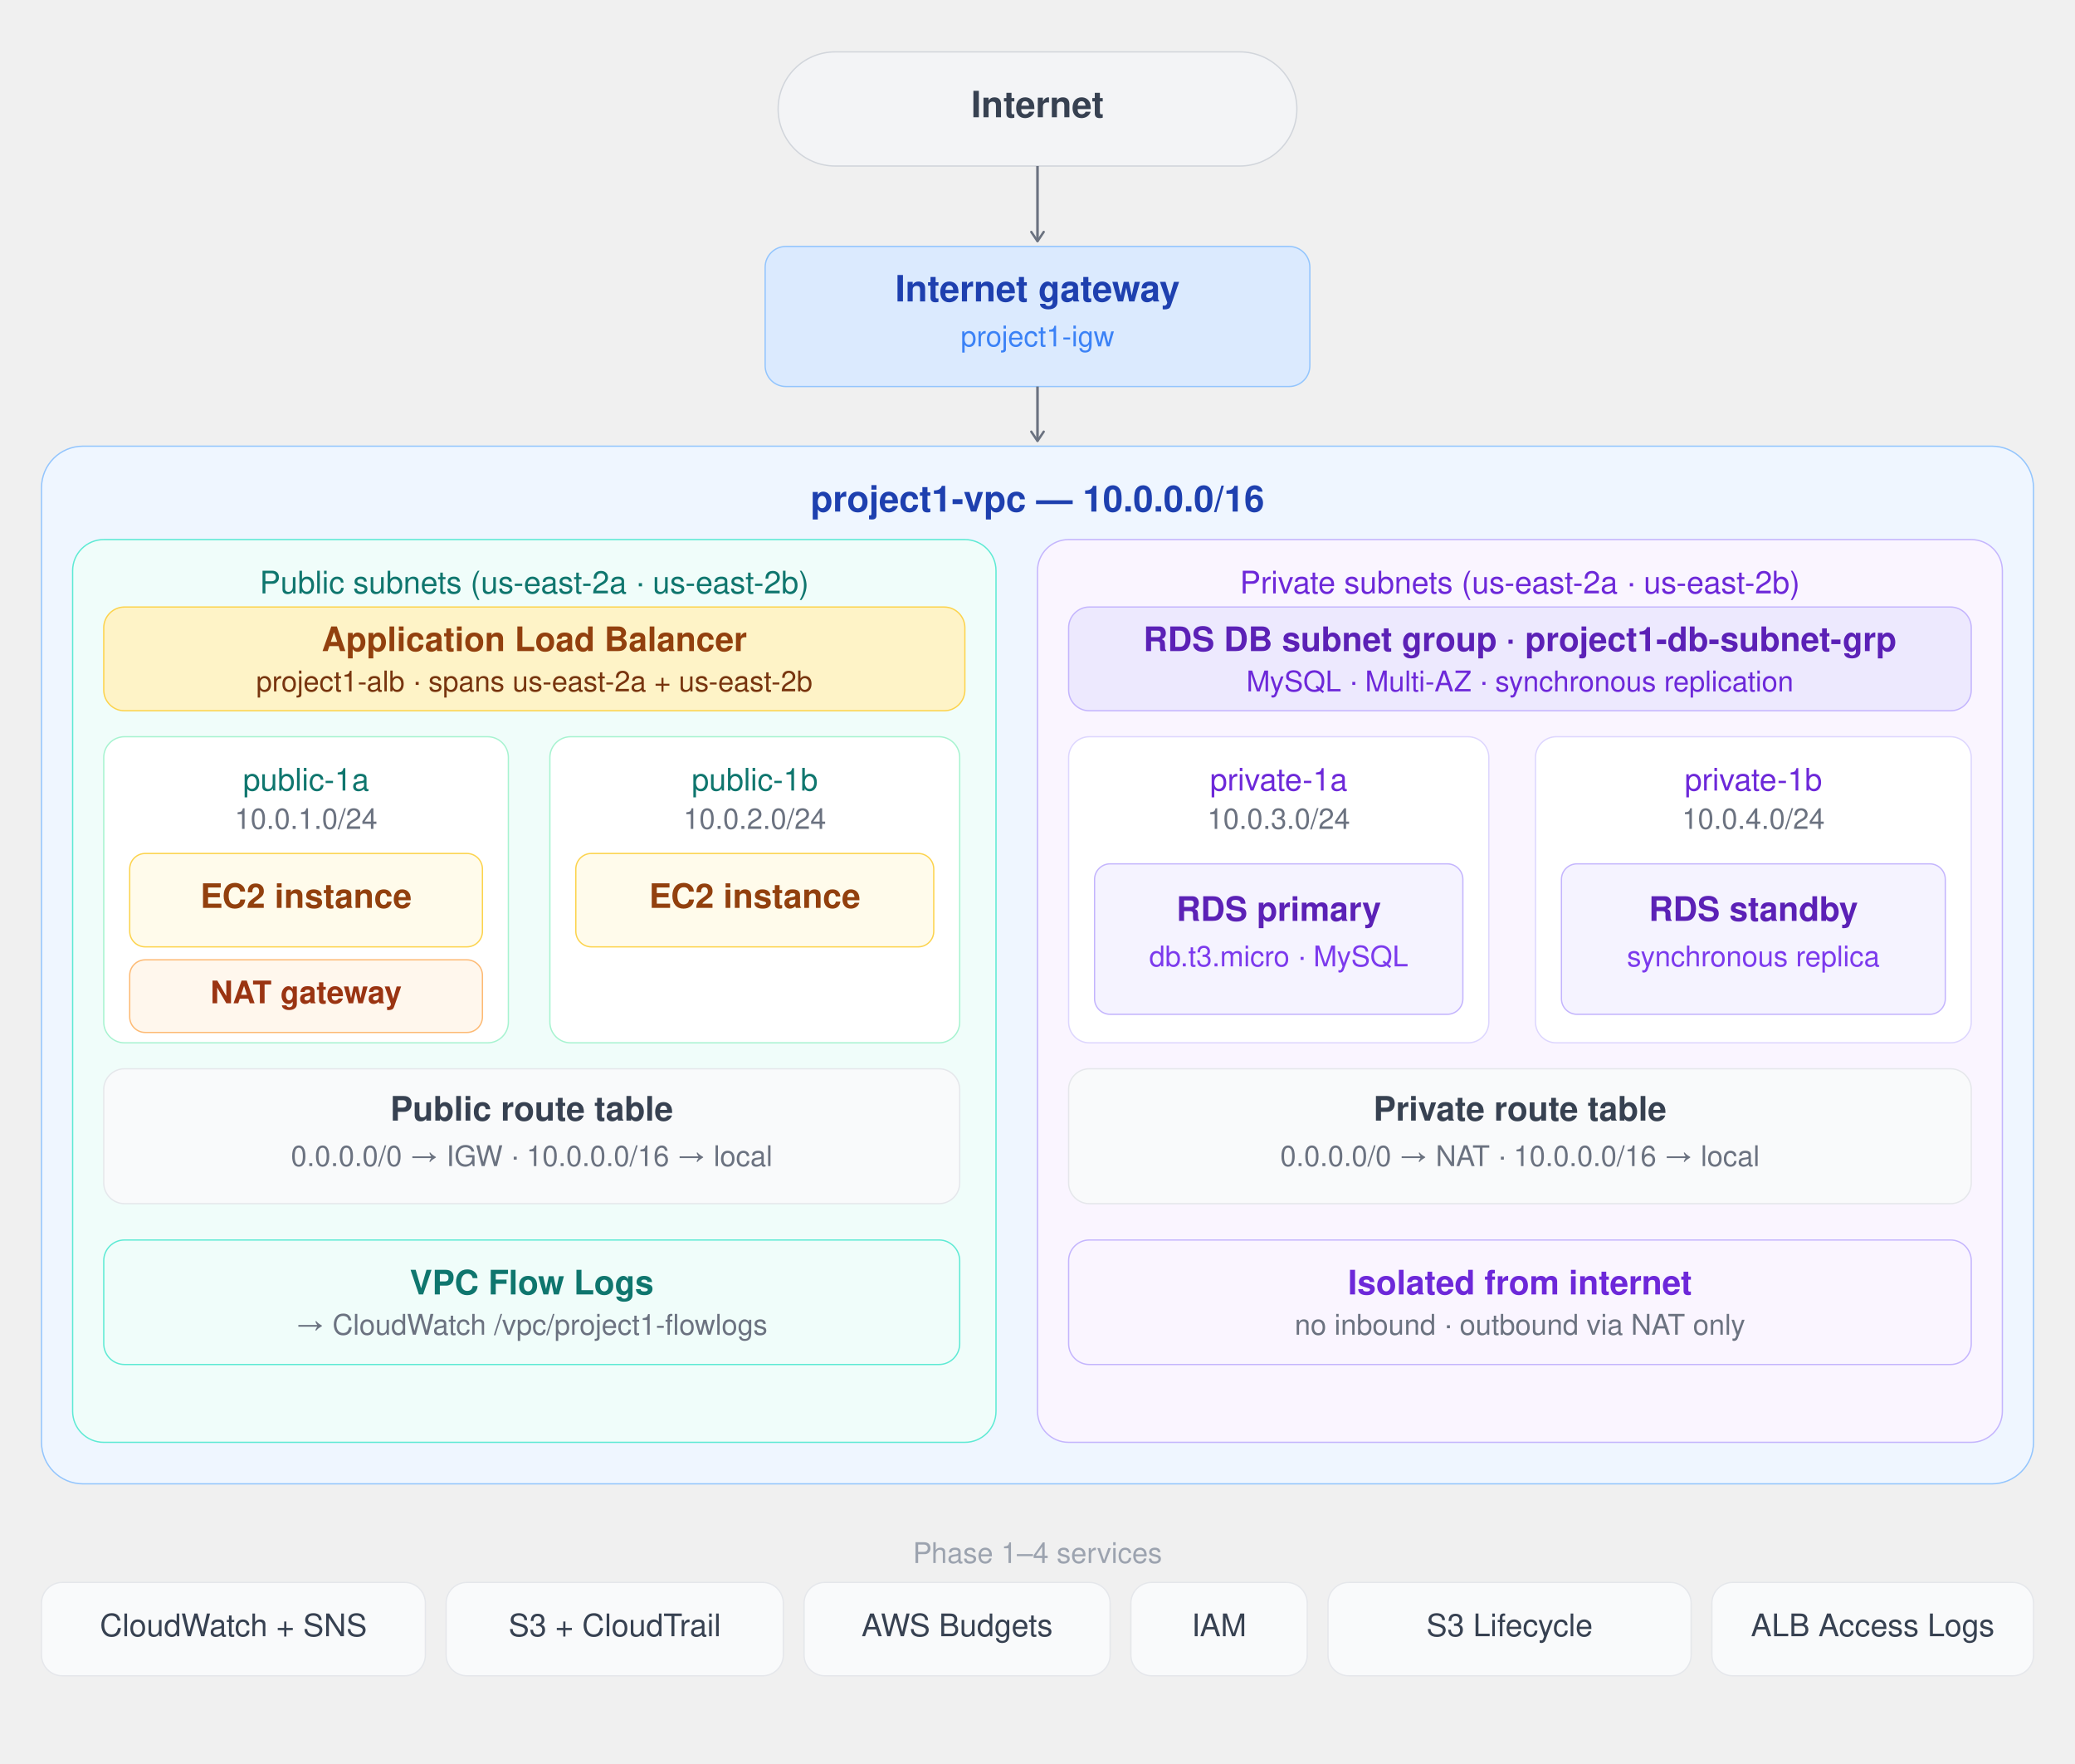
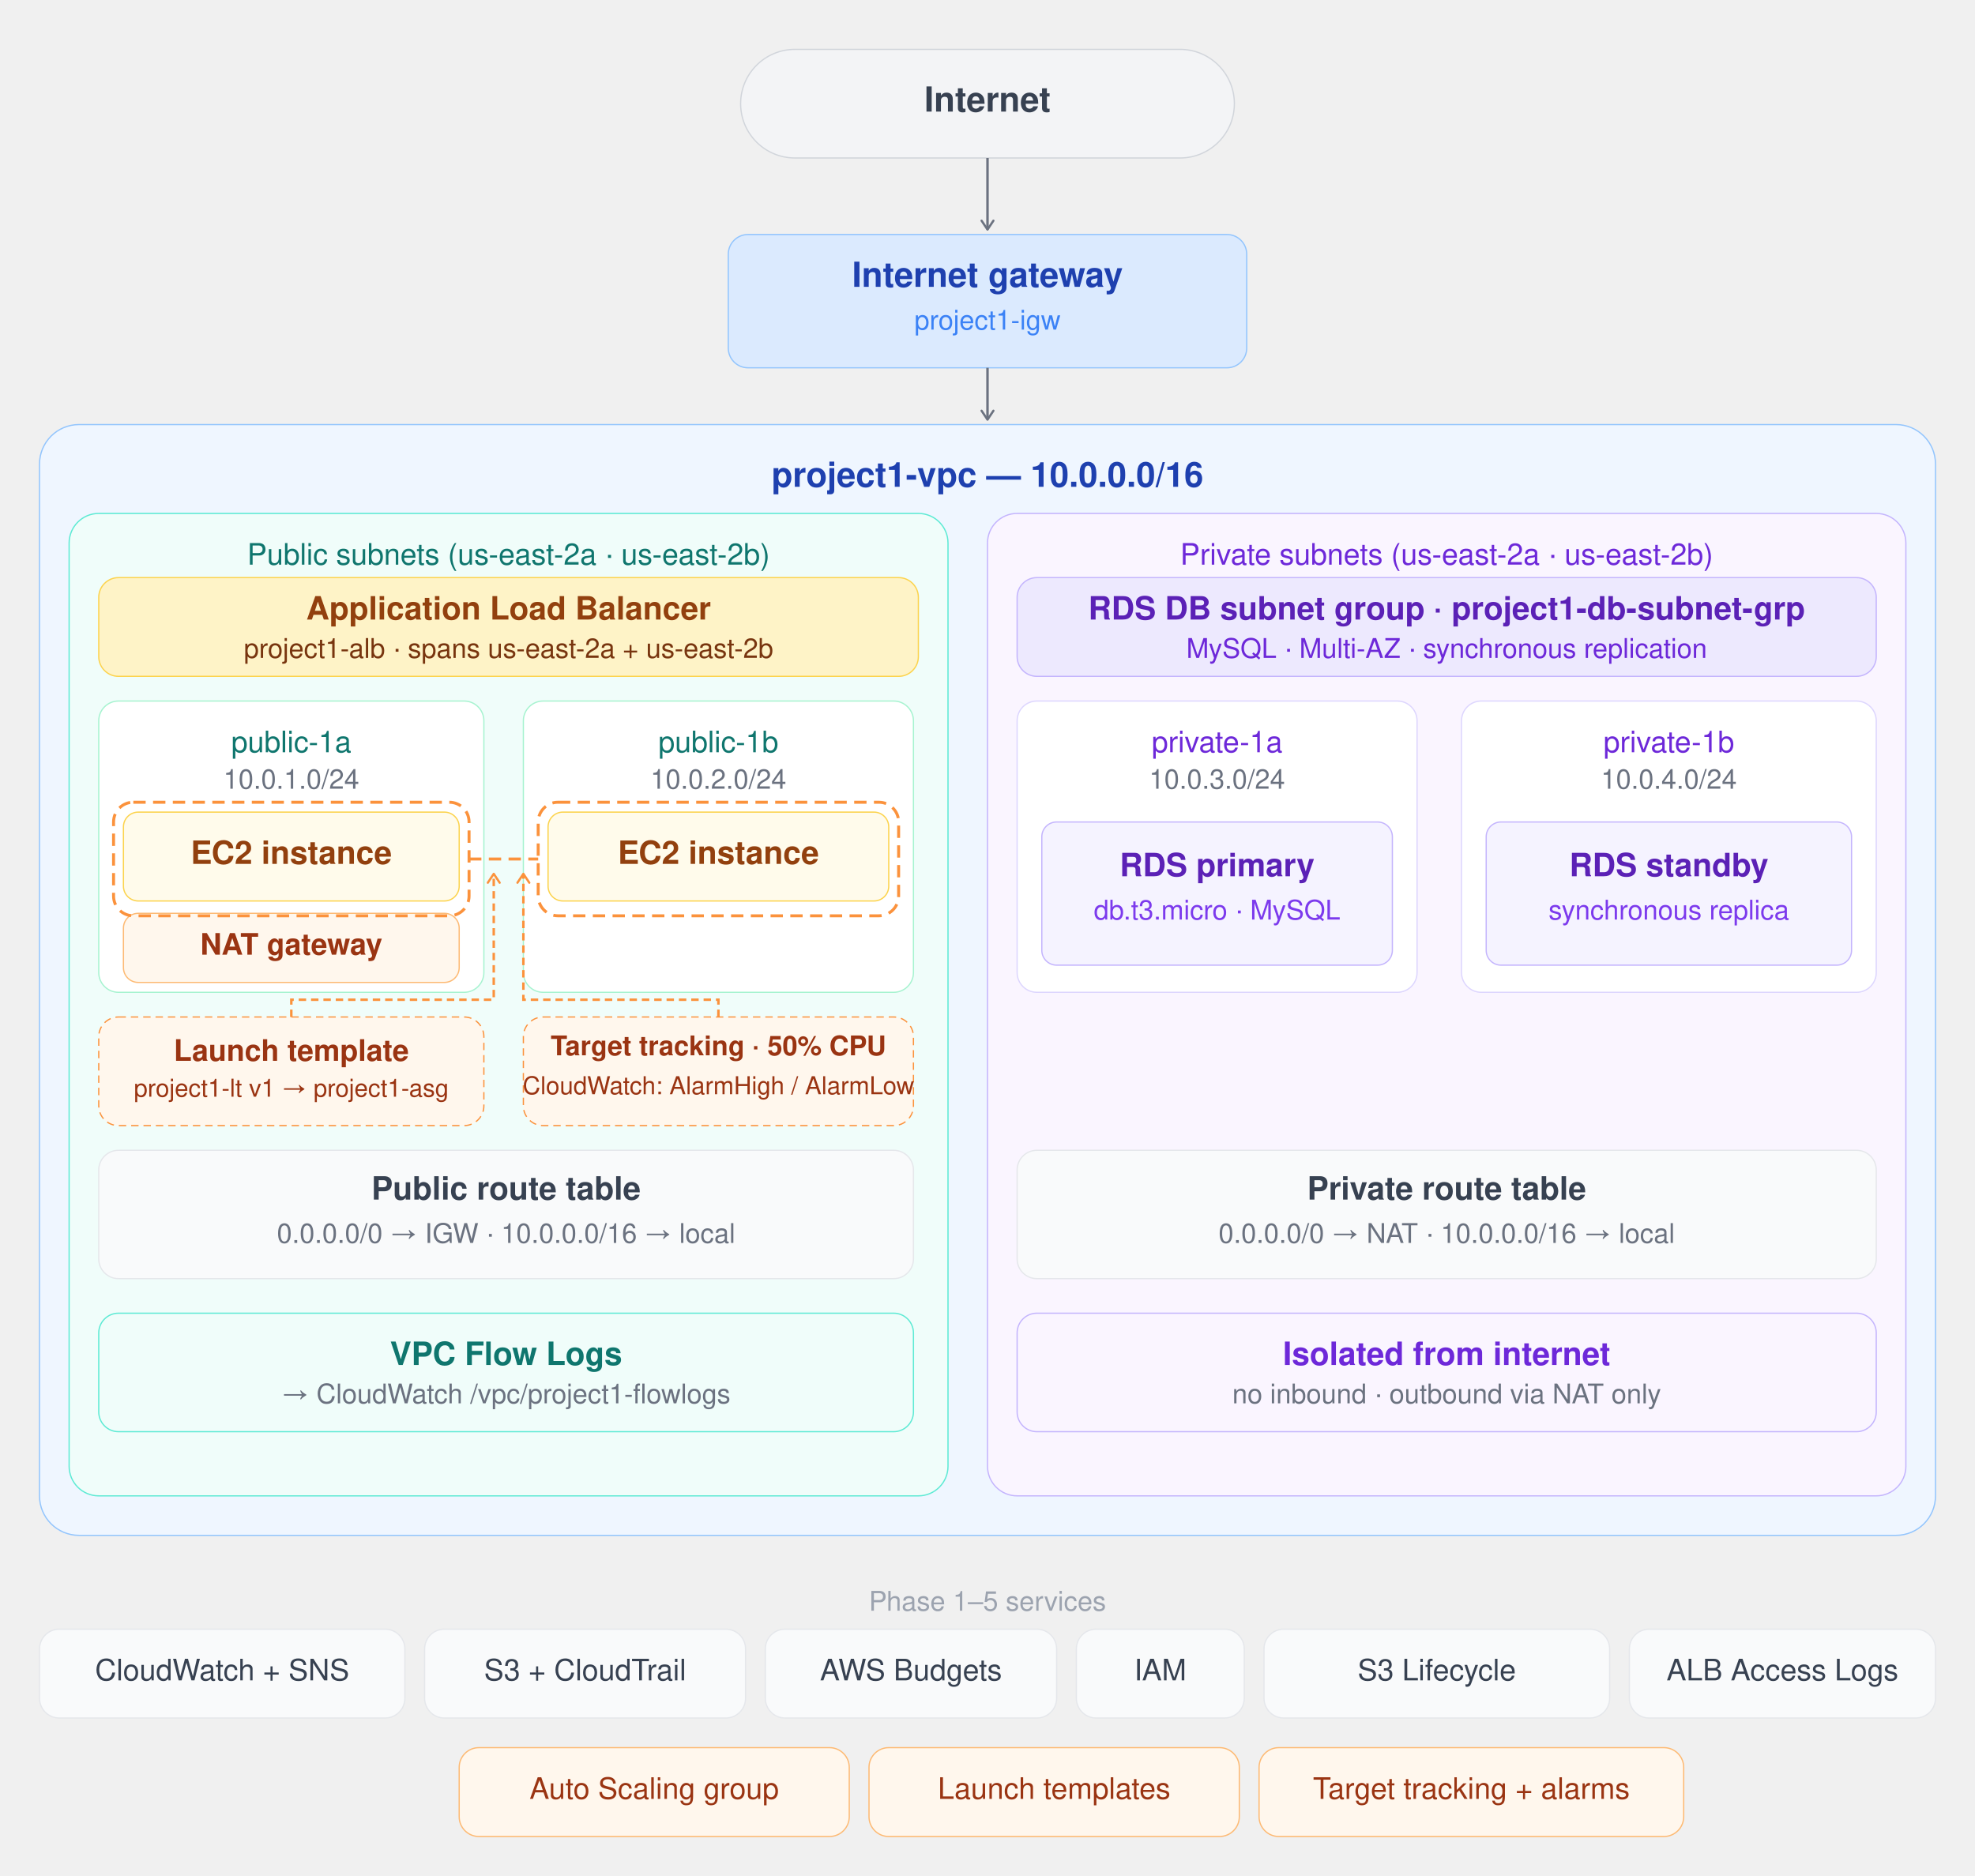
- <svg xmlns="http://www.w3.org/2000/svg" width="800" height="680" viewBox="0 0 800 680" font-family="-apple-system, BlinkMacSystemFont, 'Segoe UI', Helvetica, sans-serif">
+ <svg xmlns="http://www.w3.org/2000/svg" width="800" height="760" viewBox="0 0 800 760" font-family="-apple-system, BlinkMacSystemFont, 'Segoe UI', Helvetica, sans-serif">
  <defs>
    <marker id="arrowhead" viewBox="0 0 10 10" refX="8" refY="5" markerWidth="6" markerHeight="6" orient="auto-start-reverse">
      <path d="M2 1L8 5L2 9" fill="none" stroke="#6B7280" stroke-width="1.5" stroke-linecap="round" stroke-linejoin="round" />
    </marker>
    <marker id="arrowdash" viewBox="0 0 10 10" refX="8" refY="5" markerWidth="6" markerHeight="6" orient="auto-start-reverse">
      <path d="M2 1L8 5L2 9" fill="none" stroke="#9CA3AF" stroke-width="1.5" stroke-linecap="round" stroke-linejoin="round" />
+     </marker>
+     <marker id="arroworange" viewBox="0 0 10 10" refX="8" refY="5" markerWidth="6" markerHeight="6" orient="auto-start-reverse">
+       <path d="M2 1L8 5L2 9" fill="none" stroke="#FB923C" stroke-width="1.5" stroke-linecap="round" stroke-linejoin="round" />
    </marker>
  </defs>
  <rect x="300" y="20" width="200" height="44" rx="22" fill="#F3F4F6" stroke="#D1D5DB" stroke-width="0.5" />
  <text x="400" y="42" text-anchor="middle" font-size="14" font-weight="600" fill="#374151" dominant-baseline="central">Internet</text>
  <line x1="400" y1="64" x2="400" y2="93" stroke="#6B7280" stroke-width="1" marker-end="url(#arrowhead)" />
  <rect x="295" y="95" width="210" height="54" rx="8" fill="#DBEAFE" stroke="#93C5FD" stroke-width="0.5" />
  <text x="400" y="113" text-anchor="middle" font-size="14" font-weight="600" fill="#1E40AF" dominant-baseline="central">Internet gateway</text>
  <text x="400" y="131" text-anchor="middle" font-size="11" fill="#3B82F6" dominant-baseline="central">project1-igw</text>
  <line x1="400" y1="149" x2="400" y2="170" stroke="#6B7280" stroke-width="1" marker-end="url(#arrowhead)" />
-   <rect x="16" y="172" width="768" height="400" rx="16" fill="#EFF6FF" stroke="#93C5FD" stroke-width="0.5" />
+   <rect x="16" y="172" width="768" height="450" rx="16" fill="#EFF6FF" stroke="#93C5FD" stroke-width="0.5" />
  <text x="400" y="194" text-anchor="middle" font-size="14" font-weight="600" fill="#1E40AF" dominant-baseline="central">project1-vpc — 10.0.0.0/16</text>
-   <rect x="28" y="208" width="356" height="348" rx="12" fill="#F0FDFA" stroke="#5EEAD4" stroke-width="0.5" />
+   <rect x="28" y="208" width="356" height="398" rx="12" fill="#F0FDFA" stroke="#5EEAD4" stroke-width="0.5" />
  <text x="206" y="226" text-anchor="middle" font-size="12" fill="#0F766E" dominant-baseline="central">Public subnets (us-east-2a · us-east-2b)</text>
  <rect x="40" y="234" width="332" height="40" rx="8" fill="#FEF3C7" stroke="#FCD34D" stroke-width="0.5" />
  <text x="206" y="248" text-anchor="middle" font-size="13" font-weight="600" fill="#92400E" dominant-baseline="central">Application Load Balancer</text>
  <text x="206" y="264" text-anchor="middle" font-size="11" fill="#78350F" dominant-baseline="central">project1-alb · spans us-east-2a + us-east-2b</text>
  <rect x="40" y="284" width="156" height="118" rx="8" fill="white" stroke="#A7F3D0" stroke-width="0.5" />
  <text x="118" y="302" text-anchor="middle" font-size="12" fill="#0F766E" dominant-baseline="central">public-1a</text>
  <text x="118" y="317" text-anchor="middle" font-size="11" fill="#6B7280" dominant-baseline="central">10.0.1.0/24</text>
  <rect x="50" y="329" width="136" height="36" rx="6" fill="#FFFBEB" stroke="#FCD34D" stroke-width="0.5" />
  <text x="118" y="347" text-anchor="middle" font-size="13" font-weight="600" fill="#92400E" dominant-baseline="central">EC2 instance</text>
  <rect x="50" y="370" width="136" height="28" rx="6" fill="#FFF7ED" stroke="#FDBA74" stroke-width="0.5" />
  <text x="118" y="384" text-anchor="middle" font-size="12" font-weight="600" fill="#9A3412" dominant-baseline="central">NAT gateway</text>
  <rect x="212" y="284" width="158" height="118" rx="8" fill="white" stroke="#A7F3D0" stroke-width="0.5" />
  <text x="291" y="302" text-anchor="middle" font-size="12" fill="#0F766E" dominant-baseline="central">public-1b</text>
  <text x="291" y="317" text-anchor="middle" font-size="11" fill="#6B7280" dominant-baseline="central">10.0.2.0/24</text>
  <rect x="222" y="329" width="138" height="36" rx="6" fill="#FFFBEB" stroke="#FCD34D" stroke-width="0.5" />
  <text x="291" y="347" text-anchor="middle" font-size="13" font-weight="600" fill="#92400E" dominant-baseline="central">EC2 instance</text>
-   <rect x="40" y="412" width="330" height="52" rx="8" fill="#F9FAFB" stroke="#E5E7EB" stroke-width="0.5" />
-   <text x="205" y="429" text-anchor="middle" font-size="13" font-weight="600" fill="#374151" dominant-baseline="central">Public route table</text>
-   <text x="205" y="447" text-anchor="middle" font-size="11" fill="#6B7280" dominant-baseline="central">0.0.0.0/0 → IGW · 10.0.0.0/16 → local</text>
-   <rect x="40" y="478" width="330" height="48" rx="8" fill="#F0FDFA" stroke="#5EEAD4" stroke-width="0.5" />
-   <text x="205" y="496" text-anchor="middle" font-size="13" font-weight="600" fill="#0F766E" dominant-baseline="central">VPC Flow Logs</text>
-   <text x="205" y="512" text-anchor="middle" font-size="11" fill="#6B7280" dominant-baseline="central">→ CloudWatch /vpc/project1-flowlogs</text>
-   <rect x="400" y="208" width="372" height="348" rx="12" fill="#FAF5FF" stroke="#C4B5FD" stroke-width="0.5" />
+   <rect x="46" y="325" width="144" height="46" rx="8" fill="none" stroke="#FB923C" stroke-width="1.2" stroke-dasharray="5 3" />
+   <rect x="218" y="325" width="146" height="46" rx="8" fill="none" stroke="#FB923C" stroke-width="1.2" stroke-dasharray="5 3" />
+   <line x1="190" y1="348" x2="218" y2="348" stroke="#FB923C" stroke-width="1.2" stroke-dasharray="5 3" />
+   <rect x="40" y="412" width="156" height="44" rx="8" fill="#FFF7ED" stroke="#FB923C" stroke-width="0.5" stroke-dasharray="3 2" />
+   <text x="118" y="427" text-anchor="middle" font-size="12" font-weight="600" fill="#9A3412" dominant-baseline="central">Launch template</text>
+   <text x="118" y="442" text-anchor="middle" font-size="10" fill="#9A3412" dominant-baseline="central">project1-lt v1 → project1-asg</text>
+   <rect x="212" y="412" width="158" height="44" rx="8" fill="#FFF7ED" stroke="#FB923C" stroke-width="0.5" stroke-dasharray="3 2" />
+   <text x="291" y="425" text-anchor="middle" font-size="11" font-weight="600" fill="#9A3412" dominant-baseline="central">Target tracking · 50% CPU</text>
+   <text x="291" y="441" text-anchor="middle" font-size="10" fill="#9A3412" dominant-baseline="central">CloudWatch: AlarmHigh / AlarmLow</text>
+   <path d="M 118 412 L 118 405 L 200 405 L 200 354" fill="none" stroke="#FB923C" stroke-width="1" stroke-dasharray="3 2" marker-end="url(#arroworange)" />
+   <path d="M 291 412 L 291 405 L 212 405 L 212 354" fill="none" stroke="#FB923C" stroke-width="1" stroke-dasharray="3 2" marker-end="url(#arroworange)" />
+   <rect x="40" y="466" width="330" height="52" rx="8" fill="#F9FAFB" stroke="#E5E7EB" stroke-width="0.5" />
+   <text x="205" y="483" text-anchor="middle" font-size="13" font-weight="600" fill="#374151" dominant-baseline="central">Public route table</text>
+   <text x="205" y="501" text-anchor="middle" font-size="11" fill="#6B7280" dominant-baseline="central">0.0.0.0/0 → IGW · 10.0.0.0/16 → local</text>
+   <rect x="40" y="532" width="330" height="48" rx="8" fill="#F0FDFA" stroke="#5EEAD4" stroke-width="0.5" />
+   <text x="205" y="550" text-anchor="middle" font-size="13" font-weight="600" fill="#0F766E" dominant-baseline="central">VPC Flow Logs</text>
+   <text x="205" y="566" text-anchor="middle" font-size="11" fill="#6B7280" dominant-baseline="central">→ CloudWatch /vpc/project1-flowlogs</text>
+   <rect x="400" y="208" width="372" height="398" rx="12" fill="#FAF5FF" stroke="#C4B5FD" stroke-width="0.5" />
  <text x="586" y="226" text-anchor="middle" font-size="12" fill="#6D28D9" dominant-baseline="central">Private subnets (us-east-2a · us-east-2b)</text>
  <rect x="412" y="234" width="348" height="40" rx="8" fill="#EDE9FE" stroke="#C4B5FD" stroke-width="0.5" />
  <text x="586" y="248" text-anchor="middle" font-size="13" font-weight="600" fill="#5B21B6" dominant-baseline="central">RDS DB subnet group · project1-db-subnet-grp</text>
  <text x="586" y="264" text-anchor="middle" font-size="11" fill="#6D28D9" dominant-baseline="central">MySQL · Multi-AZ · synchronous replication</text>
  <rect x="412" y="284" width="162" height="118" rx="8" fill="white" stroke="#DDD6FE" stroke-width="0.5" />
  <text x="493" y="302" text-anchor="middle" font-size="12" fill="#6D28D9" dominant-baseline="central">private-1a</text>
  <text x="493" y="317" text-anchor="middle" font-size="11" fill="#6B7280" dominant-baseline="central">10.0.3.0/24</text>
  <rect x="422" y="333" width="142" height="58" rx="6" fill="#F5F3FF" stroke="#C4B5FD" stroke-width="0.5" />
  <text x="493" y="352" text-anchor="middle" font-size="13" font-weight="600" fill="#5B21B6" dominant-baseline="central">RDS primary</text>
  <text x="493" y="370" text-anchor="middle" font-size="11" fill="#7C3AED" dominant-baseline="central">db.t3.micro · MySQL</text>
  <rect x="592" y="284" width="168" height="118" rx="8" fill="white" stroke="#DDD6FE" stroke-width="0.5" />
  <text x="676" y="302" text-anchor="middle" font-size="12" fill="#6D28D9" dominant-baseline="central">private-1b</text>
  <text x="676" y="317" text-anchor="middle" font-size="11" fill="#6B7280" dominant-baseline="central">10.0.4.0/24</text>
  <rect x="602" y="333" width="148" height="58" rx="6" fill="#F5F3FF" stroke="#C4B5FD" stroke-width="0.5" />
  <text x="676" y="352" text-anchor="middle" font-size="13" font-weight="600" fill="#5B21B6" dominant-baseline="central">RDS standby</text>
  <text x="676" y="370" text-anchor="middle" font-size="11" fill="#7C3AED" dominant-baseline="central">synchronous replica</text>
-   <rect x="412" y="412" width="348" height="52" rx="8" fill="#F9FAFB" stroke="#E5E7EB" stroke-width="0.5" />
-   <text x="586" y="429" text-anchor="middle" font-size="13" font-weight="600" fill="#374151" dominant-baseline="central">Private route table</text>
-   <text x="586" y="447" text-anchor="middle" font-size="11" fill="#6B7280" dominant-baseline="central">0.0.0.0/0 → NAT · 10.0.0.0/16 → local</text>
-   <rect x="412" y="478" width="348" height="48" rx="8" fill="#FAF5FF" stroke="#C4B5FD" stroke-width="0.5" />
-   <text x="586" y="496" text-anchor="middle" font-size="13" font-weight="600" fill="#6D28D9" dominant-baseline="central">Isolated from internet</text>
-   <text x="586" y="512" text-anchor="middle" font-size="11" fill="#6B7280" dominant-baseline="central">no inbound · outbound via NAT only</text>
-   <text x="400" y="600" text-anchor="middle" font-size="11" fill="#9CA3AF" dominant-baseline="central">Phase 1–4 services</text>
-   <rect x="16" y="610" width="148" height="36" rx="8" fill="#F9FAFB" stroke="#E5E7EB" stroke-width="0.5" />
-   <text x="90" y="628" text-anchor="middle" font-size="12" fill="#374151" dominant-baseline="central">CloudWatch + SNS</text>
-   <rect x="172" y="610" width="130" height="36" rx="8" fill="#F9FAFB" stroke="#E5E7EB" stroke-width="0.5" />
-   <text x="237" y="628" text-anchor="middle" font-size="12" fill="#374151" dominant-baseline="central">S3 + CloudTrail</text>
-   <rect x="310" y="610" width="118" height="36" rx="8" fill="#F9FAFB" stroke="#E5E7EB" stroke-width="0.5" />
-   <text x="369" y="628" text-anchor="middle" font-size="12" fill="#374151" dominant-baseline="central">AWS Budgets</text>
-   <rect x="436" y="610" width="68" height="36" rx="8" fill="#F9FAFB" stroke="#E5E7EB" stroke-width="0.5" />
-   <text x="470" y="628" text-anchor="middle" font-size="12" fill="#374151" dominant-baseline="central">IAM</text>
-   <rect x="512" y="610" width="140" height="36" rx="8" fill="#F9FAFB" stroke="#E5E7EB" stroke-width="0.5" />
-   <text x="582" y="628" text-anchor="middle" font-size="12" fill="#374151" dominant-baseline="central">S3 Lifecycle</text>
-   <rect x="660" y="610" width="124" height="36" rx="8" fill="#F9FAFB" stroke="#E5E7EB" stroke-width="0.5" />
-   <text x="722" y="628" text-anchor="middle" font-size="12" fill="#374151" dominant-baseline="central">ALB Access Logs</text>
+   <rect x="412" y="466" width="348" height="52" rx="8" fill="#F9FAFB" stroke="#E5E7EB" stroke-width="0.5" />
+   <text x="586" y="483" text-anchor="middle" font-size="13" font-weight="600" fill="#374151" dominant-baseline="central">Private route table</text>
+   <text x="586" y="501" text-anchor="middle" font-size="11" fill="#6B7280" dominant-baseline="central">0.0.0.0/0 → NAT · 10.0.0.0/16 → local</text>
+   <rect x="412" y="532" width="348" height="48" rx="8" fill="#FAF5FF" stroke="#C4B5FD" stroke-width="0.5" />
+   <text x="586" y="550" text-anchor="middle" font-size="13" font-weight="600" fill="#6D28D9" dominant-baseline="central">Isolated from internet</text>
+   <text x="586" y="566" text-anchor="middle" font-size="11" fill="#6B7280" dominant-baseline="central">no inbound · outbound via NAT only</text>
+   <text x="400" y="650" text-anchor="middle" font-size="11" fill="#9CA3AF" dominant-baseline="central">Phase 1–5 services</text>
+   <rect x="16" y="660" width="148" height="36" rx="8" fill="#F9FAFB" stroke="#E5E7EB" stroke-width="0.5" />
+   <text x="90" y="678" text-anchor="middle" font-size="12" fill="#374151" dominant-baseline="central">CloudWatch + SNS</text>
+   <rect x="172" y="660" width="130" height="36" rx="8" fill="#F9FAFB" stroke="#E5E7EB" stroke-width="0.5" />
+   <text x="237" y="678" text-anchor="middle" font-size="12" fill="#374151" dominant-baseline="central">S3 + CloudTrail</text>
+   <rect x="310" y="660" width="118" height="36" rx="8" fill="#F9FAFB" stroke="#E5E7EB" stroke-width="0.5" />
+   <text x="369" y="678" text-anchor="middle" font-size="12" fill="#374151" dominant-baseline="central">AWS Budgets</text>
+   <rect x="436" y="660" width="68" height="36" rx="8" fill="#F9FAFB" stroke="#E5E7EB" stroke-width="0.5" />
+   <text x="470" y="678" text-anchor="middle" font-size="12" fill="#374151" dominant-baseline="central">IAM</text>
+   <rect x="512" y="660" width="140" height="36" rx="8" fill="#F9FAFB" stroke="#E5E7EB" stroke-width="0.5" />
+   <text x="582" y="678" text-anchor="middle" font-size="12" fill="#374151" dominant-baseline="central">S3 Lifecycle</text>
+   <rect x="660" y="660" width="124" height="36" rx="8" fill="#F9FAFB" stroke="#E5E7EB" stroke-width="0.5" />
+   <text x="722" y="678" text-anchor="middle" font-size="12" fill="#374151" dominant-baseline="central">ALB Access Logs</text>
+   <rect x="186" y="708" width="158" height="36" rx="8" fill="#FFF7ED" stroke="#FDBA74" stroke-width="0.5" />
+   <text x="265" y="726" text-anchor="middle" font-size="12" fill="#9A3412" dominant-baseline="central">Auto Scaling group</text>
+   <rect x="352" y="708" width="150" height="36" rx="8" fill="#FFF7ED" stroke="#FDBA74" stroke-width="0.5" />
+   <text x="427" y="726" text-anchor="middle" font-size="12" fill="#9A3412" dominant-baseline="central">Launch templates</text>
+   <rect x="510" y="708" width="172" height="36" rx="8" fill="#FFF7ED" stroke="#FDBA74" stroke-width="0.5" />
+   <text x="596" y="726" text-anchor="middle" font-size="12" fill="#9A3412" dominant-baseline="central">Target tracking + alarms</text>
</svg>
